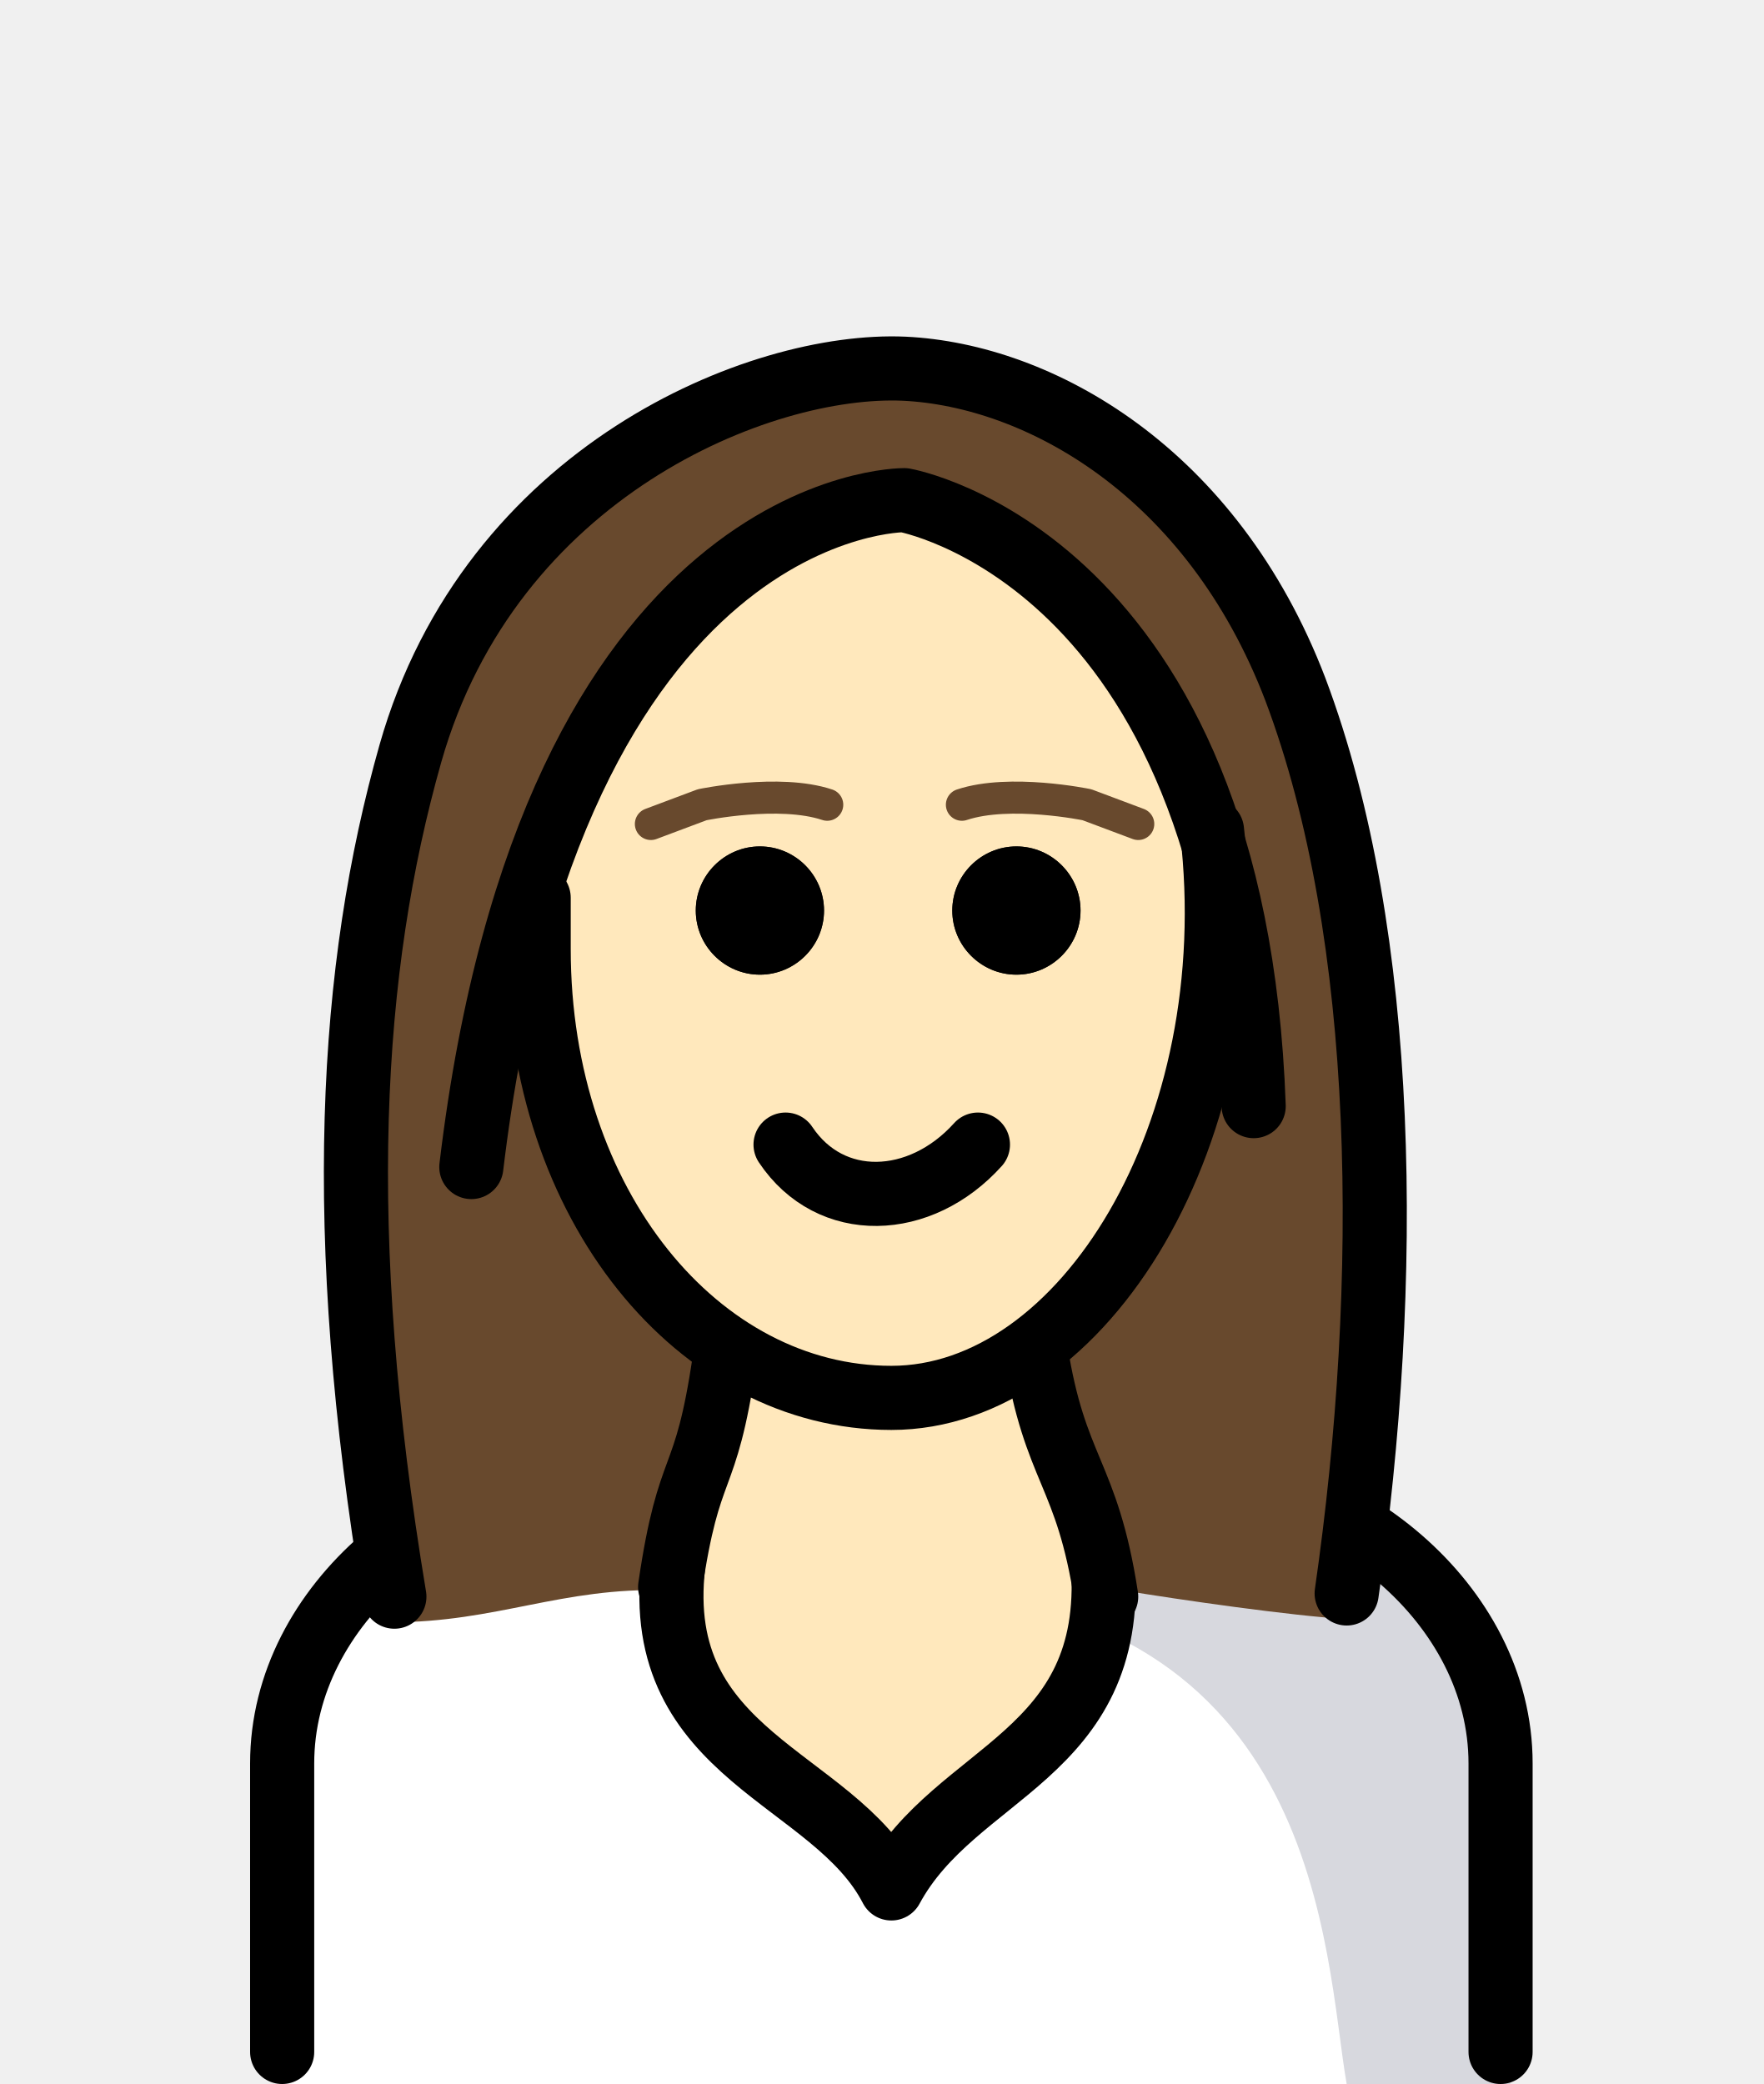
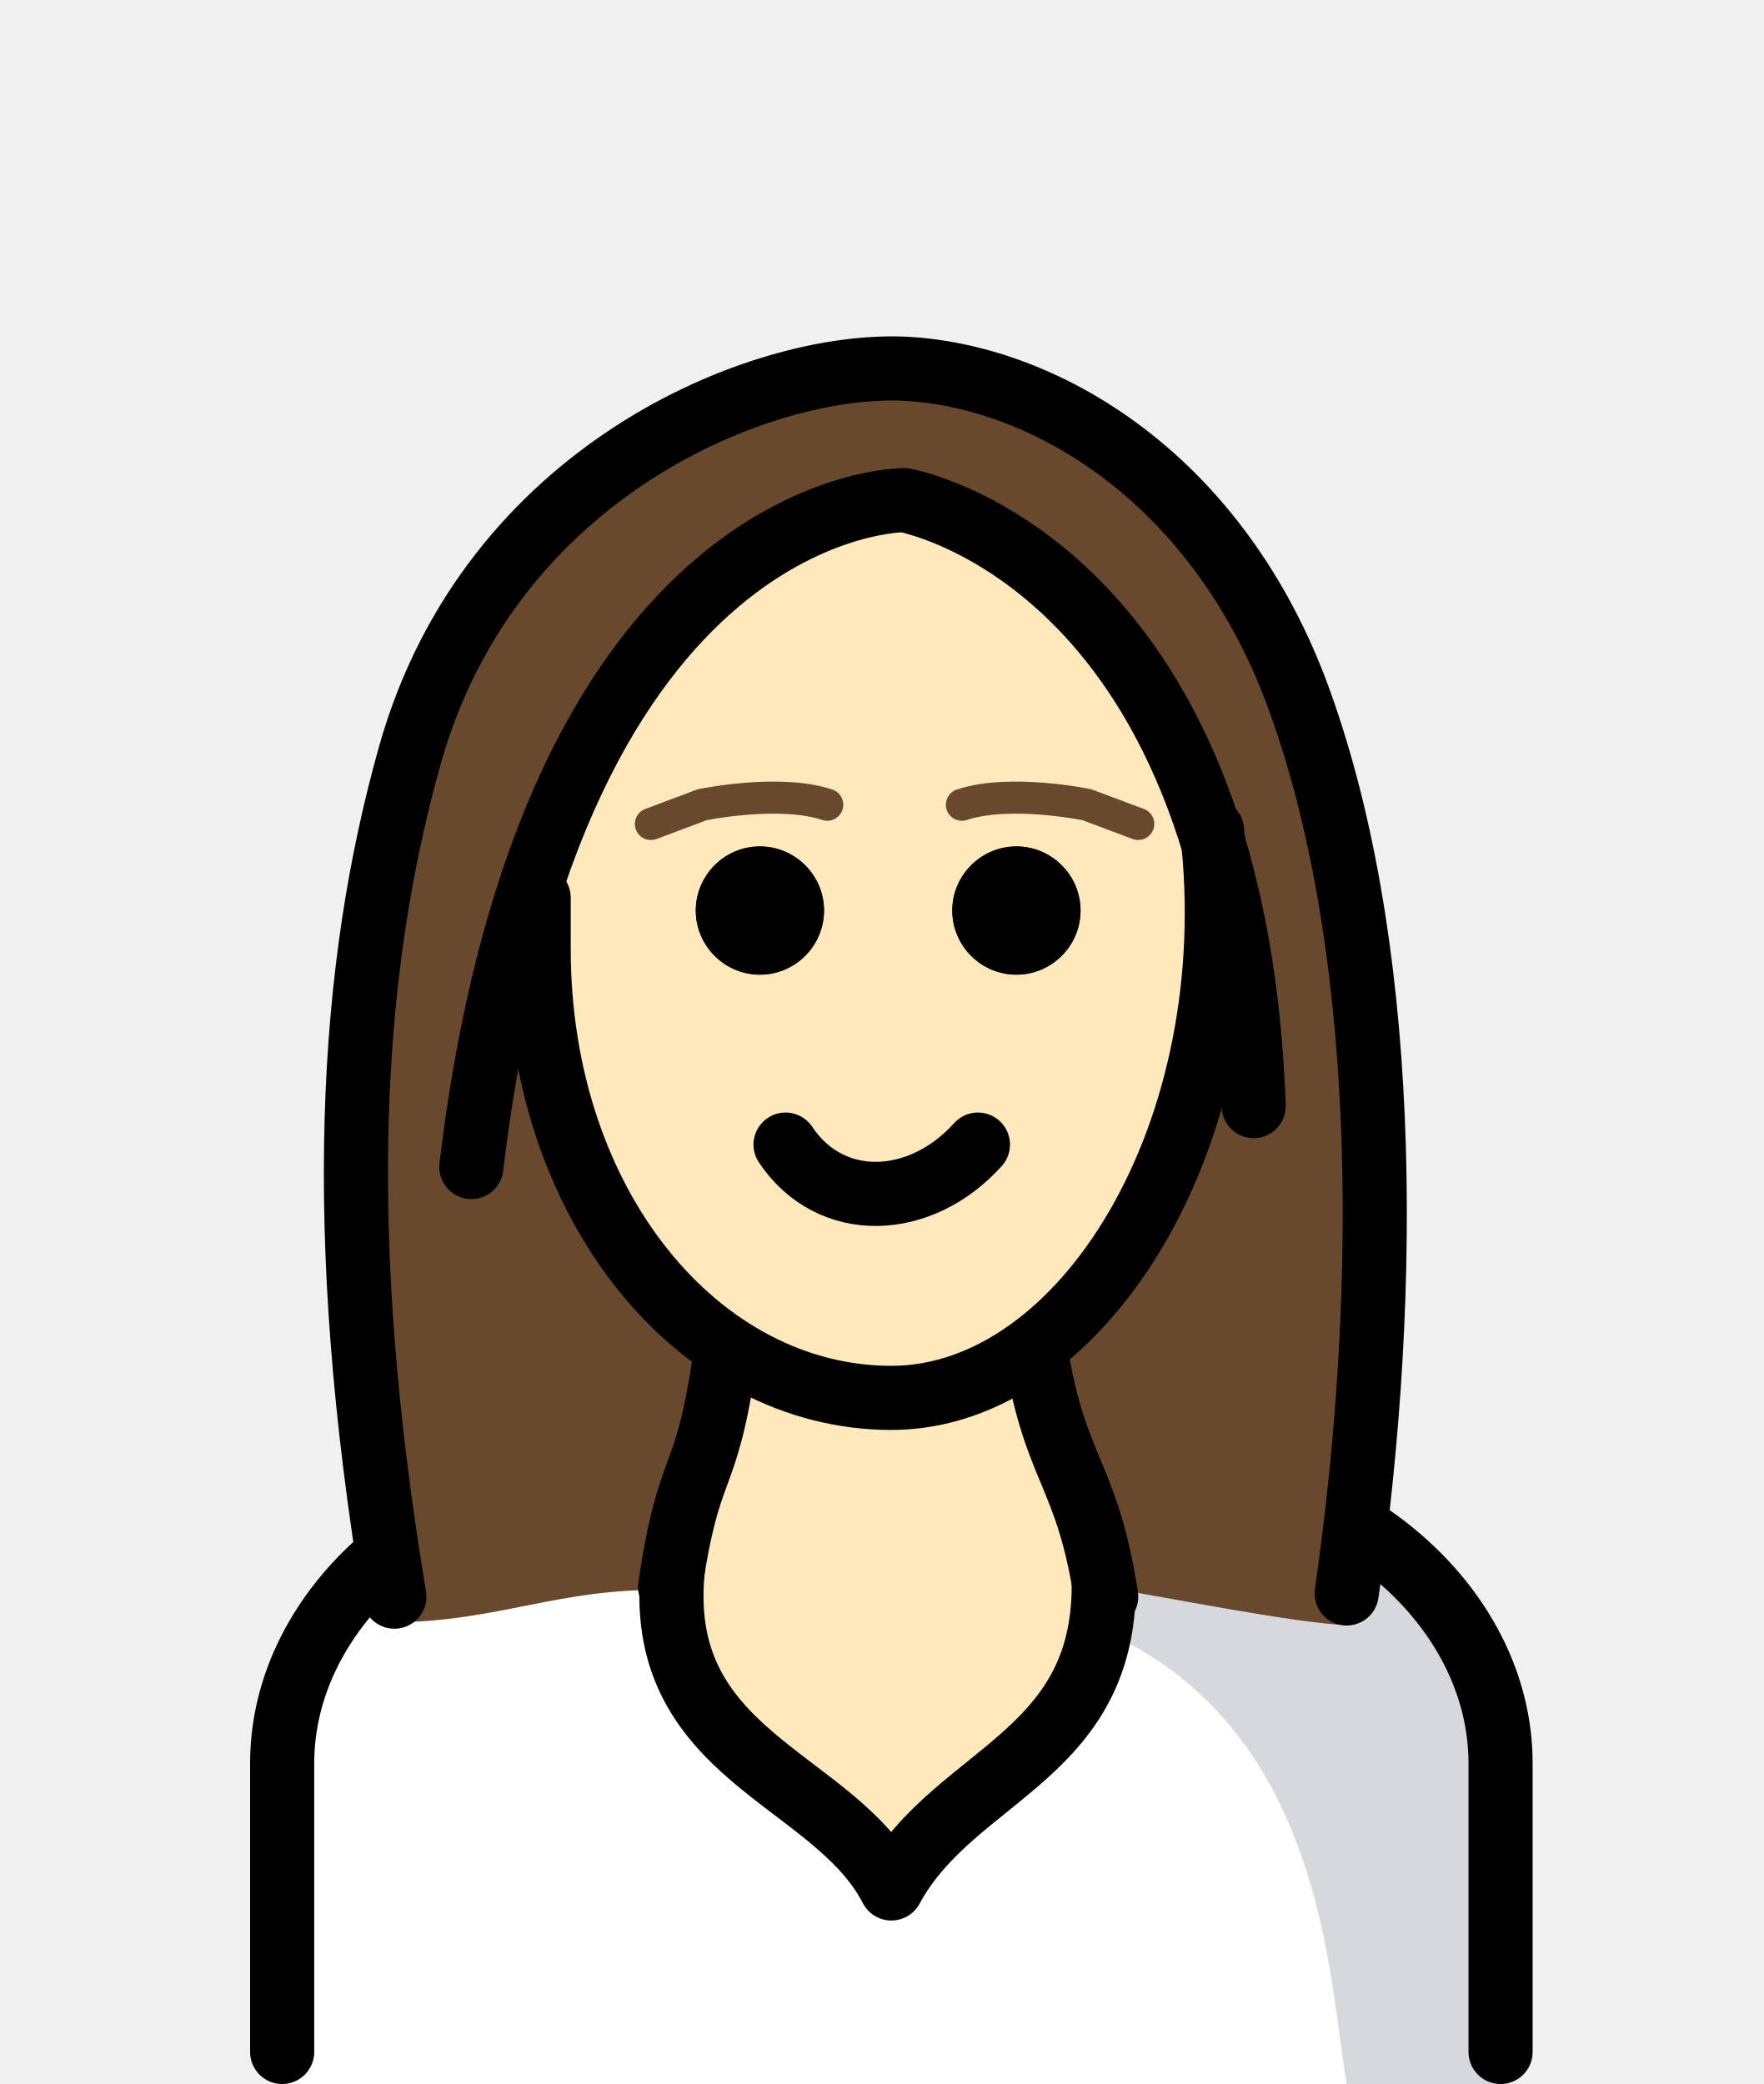
<svg xmlns="http://www.w3.org/2000/svg" version="1.1" id="Ebene_1" x="0px" y="0px" width="55px" height="65px" viewBox="0 0 55 65" enable-background="new 0 0 55 65" xml:space="preserve">
-   <path fill="#FFE8BC" d="M18.7,41.1c-1,9.8,7,10.8,9.7,16.5c2.8-6,9.9-6.6,9.4-16.5" />
+   <path fill="#FFE8BC" d="M18.7,41.1c-1,9.801,7,10.801,9.7,16.5c2.8-6,9.899-6.6,9.399-16.5" />
  <path fill="#FFFFFF" d="M8.7,65v-9.8c0-5,5-9,10-9c6,5,12,5,18,0c5,0,10,4,10,9V65H8.7z" />
  <path fill="#D7D8DE" d="M37.2,46c-3.2,2.1-4.9,3-8.9,3.6C41.3,50,41.3,61,42,65h5.1C47.2,65,49.2,46,37.2,46" />
-   <path fill="#FFE8BC" d="M21,47.8c-0.7,6,5,6.6,6.8,10.1c2-3.7,7-4.1,6.6-10.1" />
-   <path fill="none" stroke="#000000" stroke-width="2" stroke-linecap="round" stroke-linejoin="round" stroke-miterlimit="10" d="  M21,48.8c-0.7,6,5,6.6,6.8,10.1c2-3.7,7-4.1,6.6-10.1" />
-   <path fill="none" stroke="#000000" stroke-width="2" stroke-linecap="round" stroke-linejoin="round" d="M34.2,47.9  c0.9-0.5,1.7-1.1,2.6-1.9c5,0,10,4,10,9v9" />
+   <path fill="#FFE8BC" d="M21,47.8c-0.7,6,5,6.601,6.8,10.101c2-3.7,7-4.101,6.601-10.101" />
+   <path fill="none" stroke="#000000" stroke-width="2" stroke-linecap="round" stroke-linejoin="round" stroke-miterlimit="10" d="  M21,48.8c-0.7,6,5,6.601,6.8,10.101c2-3.7,7-4.101,6.601-10.101" />
+   <path fill="none" stroke="#000000" stroke-width="2" stroke-linecap="round" stroke-linejoin="round" d="M34.2,47.9  c0.899-0.5,1.7-1.101,2.6-1.9c5,0,10,4,10,9v9" />
  <path fill="none" stroke="#000000" stroke-width="2" stroke-linecap="round" stroke-linejoin="round" d="M8.8,64v-9c0-5,5-9,10-9  c0.8,0.6,1.5,1.2,2.2,1.6" />
-   <path fill="#68492D" d="M42,50.5c0.2-19.4,2.6-37.1-14.7-39.1c-5.1-0.6-8,2.6-12,7.2c-5.4,6.2-4.8,19.6-3.1,32c3.3,0,5.3-1.1,8.6-1  c0-2.9,1.8-7.2,1.7-10.2c5.9-0.2,3.9,0.6,9.8,0.4c0.2,3.1,2.5,6.8,2.7,9.8C36.8,49.9,40.3,50.4,42,50.5" />
-   <path fill="#FFE8BC" d="M17.2,28.1v1c0,7.7,4.7,13.8,10.8,13.8c6,0,10.5-8.1,9.9-15.8c-0.3-3.8-4.9-9.1-9.7-11.3  c-4.6-0.6-6,4.9-9.2,6.6C16.3,23.8,17.7,27.2,17.2,28.1" />
-   <path fill="#1C1C1B" d="M33.7,28.4c0,1.1-0.9,2-2,2c-1.1,0-2-0.9-2-2s0.9-2,2-2C32.8,26.4,33.7,27.3,33.7,28.4" />
+   <path fill="#68492D" d="M41.938,50.688C42.138,31.288,44.6,13.4,27.3,11.4c-5.1-0.6-8,2.6-12,7.2c-5.4,6.2-4.8,19.6-3.1,32  c3.3,0,5.3-1.1,8.6-1c0-2.899,1.8-7.199,1.7-10.199c5.9-0.2,3.9,0.6,9.8,0.399c0.2,3.101,2.5,6.8,2.7,9.8  C36.8,49.9,40.237,50.588,41.938,50.688" />
+   <path fill="#FFE8BC" d="M17.2,28.1v1c0,7.7,4.7,13.8,10.8,13.8c6,0,10.5-8.101,9.9-15.8C37.6,23.3,33,18,28.2,15.8  c-4.6-0.6-6,4.9-9.2,6.6C16.3,23.8,17.7,27.2,17.2,28.1" />
+   <path fill="#1C1C1B" d="M33.7,28.4c0,1.1-0.9,2-2,2c-1.101,0-2-0.9-2-2s0.899-2,2-2C32.8,26.4,33.7,27.3,33.7,28.4" />
  <path fill="#1C1C1B" d="M25.7,28.4c0,1.1-0.9,2-2,2c-1.1,0-2-0.9-2-2s0.9-2,2-2C24.8,26.4,25.7,27.3,25.7,28.4" />
-   <path d="M33.7,28.4c0,1.1-0.9,2-2,2c-1.1,0-2-0.9-2-2s0.9-2,2-2C32.8,26.4,33.7,27.3,33.7,28.4" />
+   <path d="M33.7,28.4c0,1.1-0.9,2-2,2c-1.101,0-2-0.9-2-2s0.899-2,2-2C32.8,26.4,33.7,27.3,33.7,28.4" />
  <path d="M25.7,28.4c0,1.1-0.9,2-2,2c-1.1,0-2-0.9-2-2s0.9-2,2-2C24.8,26.4,25.7,27.3,25.7,28.4" />
-   <path fill="none" stroke="#000000" stroke-width="2" stroke-linecap="round" stroke-linejoin="round" stroke-miterlimit="10" d="  M42,49.7c1.4-9.7,1.3-20.5-1.6-28.2c-2.6-6.8-8-9.8-12.2-10c-4.5-0.2-12.9,3.2-15.4,12c-1.9,6.7-2.4,14.9-0.5,26.3" />
-   <path fill="none" stroke="#000000" stroke-width="2" stroke-linecap="round" stroke-linejoin="round" d="M16.8,28c0,0.2,0,1.6,0,1.6  c0,8,5,14,11,14s11.1-8.3,10-17.7" />
-   <path fill="none" stroke="#000000" stroke-width="2" stroke-linecap="round" stroke-linejoin="round" d="M39.1,34.5  c-0.6-17.1-10.9-18.9-10.9-18.9s-11-0.1-13.5,20.8" />
-   <path fill="none" stroke="#000000" stroke-width="2" stroke-linecap="round" stroke-linejoin="round" stroke-miterlimit="10" d="  M32.3,42.1c0.6,3.8,1.6,3.8,2.2,7.7" />
+   <path fill="none" stroke="#000000" stroke-width="2" stroke-linecap="round" stroke-linejoin="round" stroke-miterlimit="10" d="  M42,49.7c1.4-9.7,1.3-20.5-1.6-28.2c-2.601-6.8-8-9.8-12.2-10c-4.5-0.2-12.9,3.2-15.4,12c-1.9,6.7-2.4,14.9-0.5,26.3" />
+   <path fill="none" stroke="#000000" stroke-width="2" stroke-linecap="round" stroke-linejoin="round" d="M16.8,28c0,0.2,0,1.6,0,1.6  c0,8,5,14,11,14s11.101-8.3,10-17.7" />
+   <path fill="none" stroke="#000000" stroke-width="2" stroke-linecap="round" stroke-linejoin="round" d="M39.1,34.5  C38.5,17.4,28.2,15.6,28.2,15.6s-11-0.1-13.5,20.8" />
+   <path fill="none" stroke="#000000" stroke-width="2" stroke-linecap="round" stroke-linejoin="round" stroke-miterlimit="10" d="  M32.3,42.1C32.9,45.9,33.9,45.9,34.5,49.8" />
  <path fill="none" stroke="#000000" stroke-width="2" stroke-linecap="round" stroke-linejoin="round" stroke-miterlimit="10" d="  M22.6,42.4c-0.6,4.1-1.1,3-1.7,7.1" />
  <path fill="none" stroke="#000000" stroke-width="2" stroke-linecap="round" stroke-linejoin="round" stroke-miterlimit="10" d="  M24.5,35.7c1.4,2.1,4.2,2,6,0" />
  <path fill="none" stroke="#68492D" stroke-linecap="round" stroke-linejoin="round" stroke-miterlimit="10" d="M20.3,25.7l1.6-0.6  c0,0,2.4-0.5,3.9,0" />
  <path fill="none" stroke="#68492D" stroke-linecap="round" stroke-linejoin="round" stroke-miterlimit="10" d="M35.5,25.7l-1.6-0.6  c0,0-2.4-0.5-3.9,0" />
</svg>
